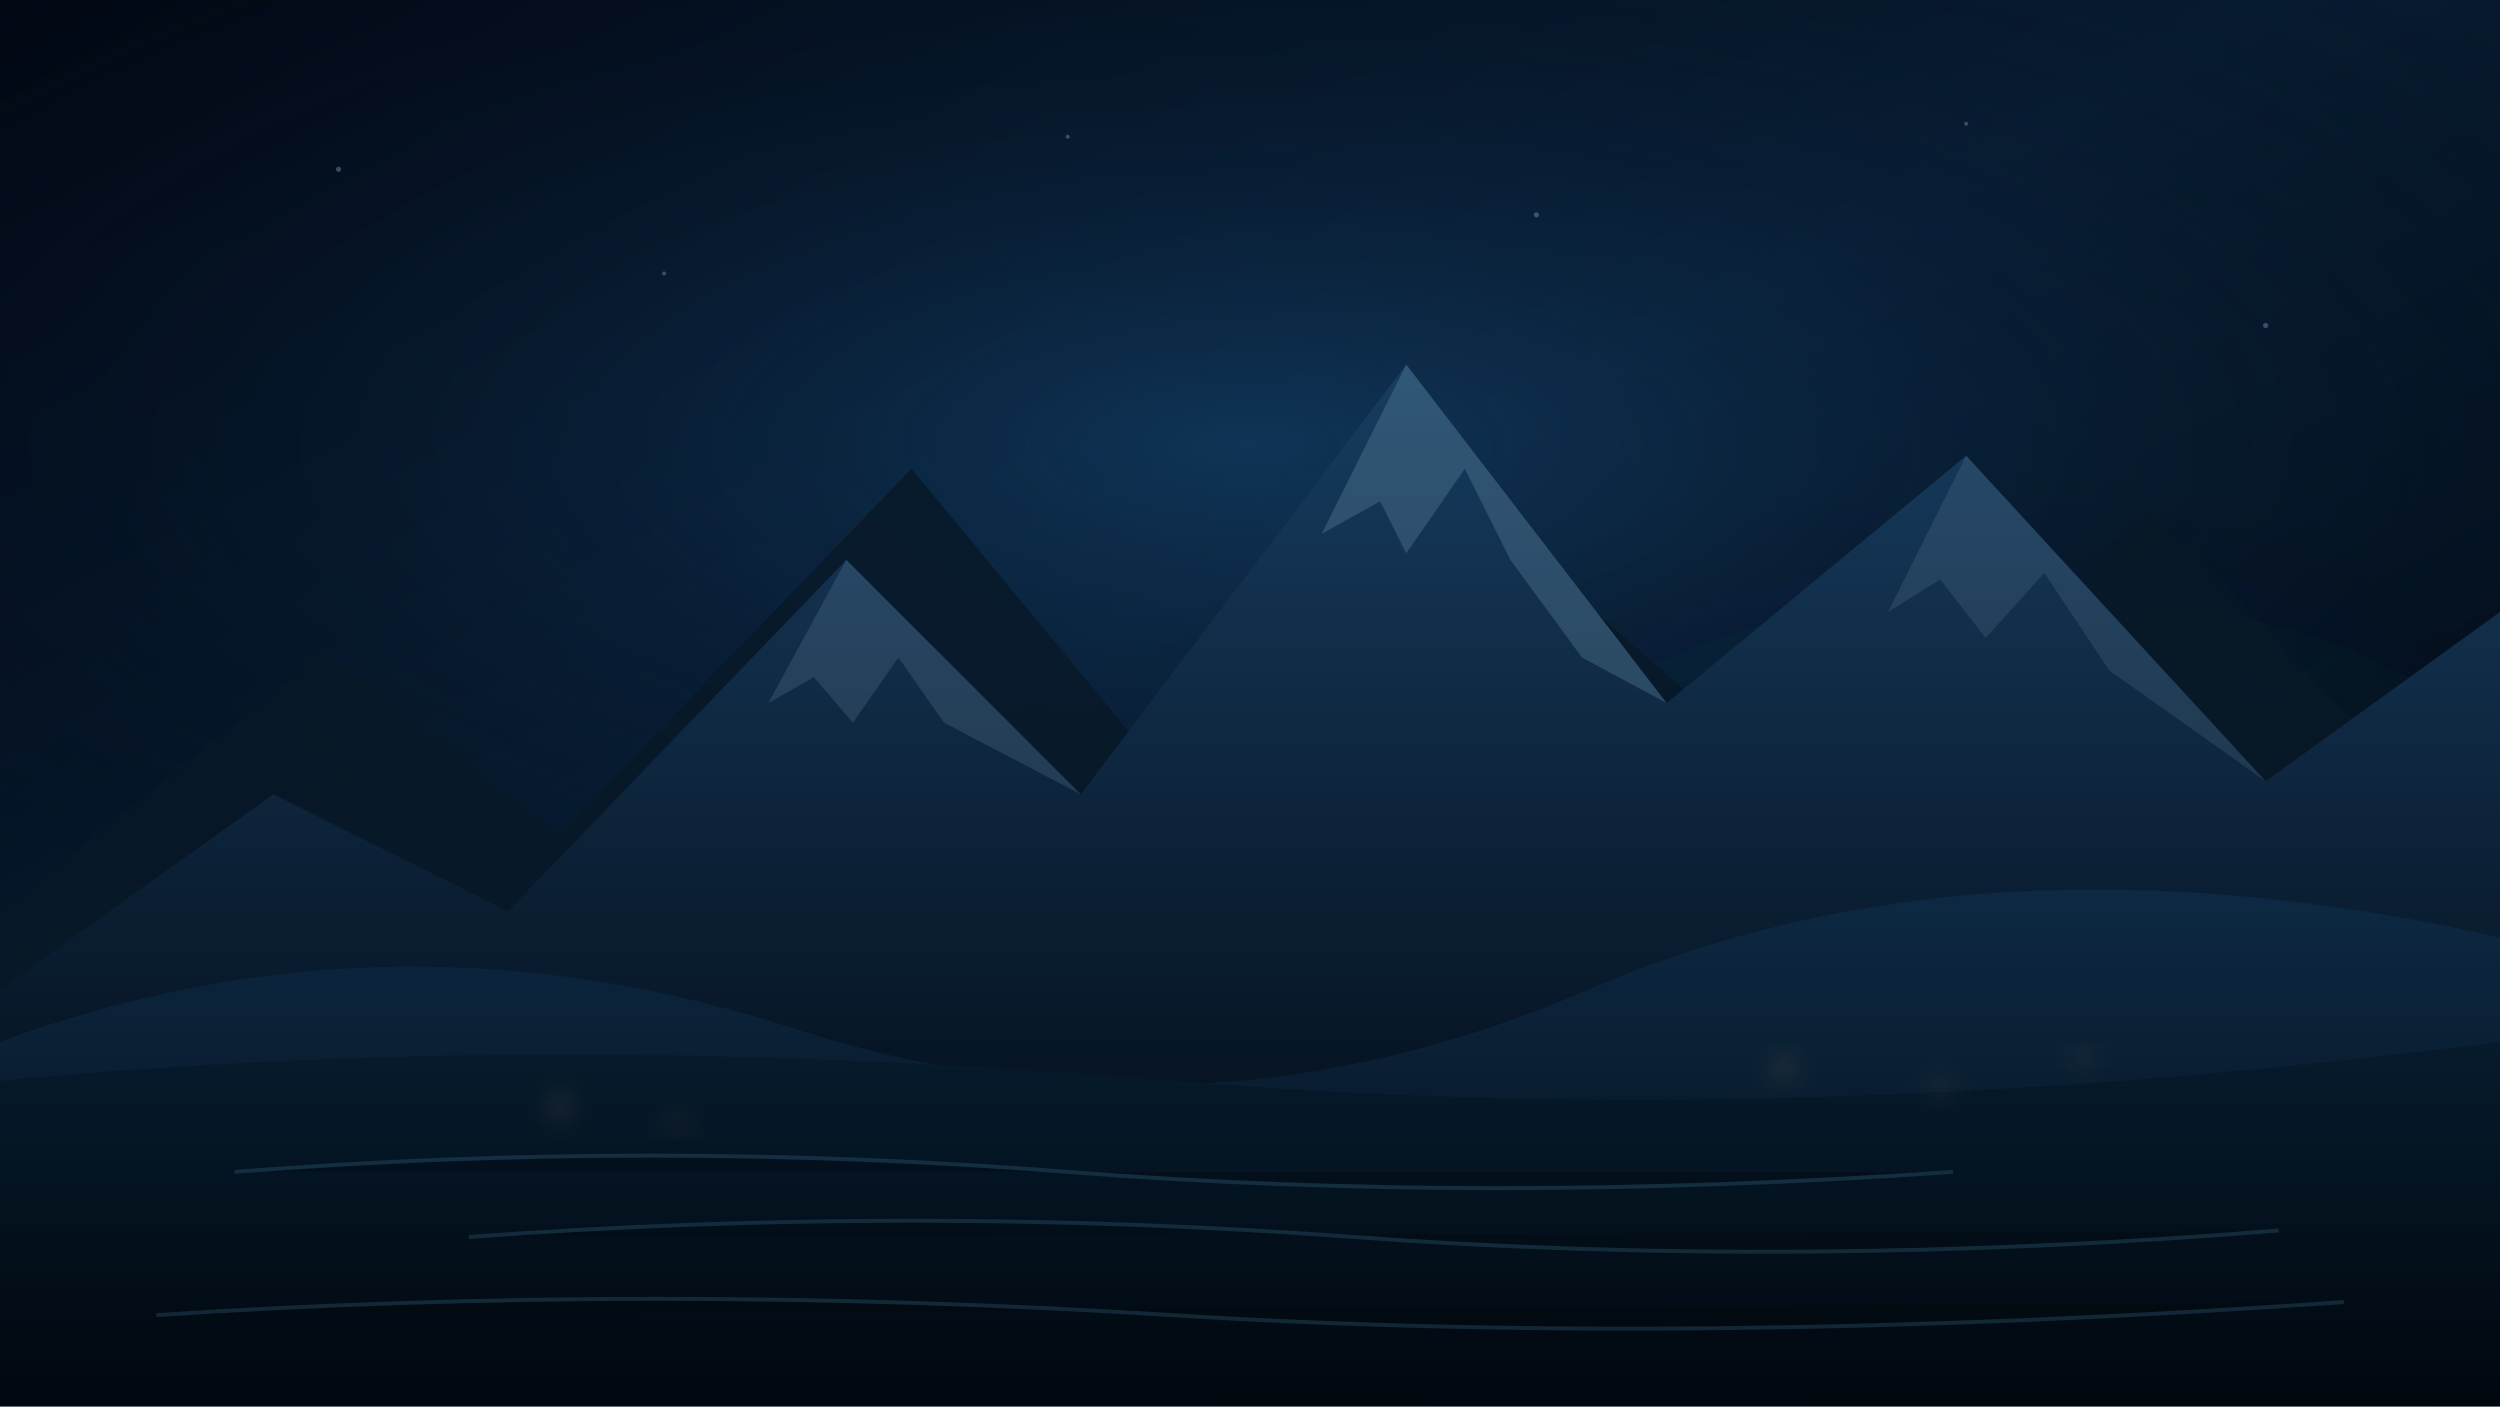
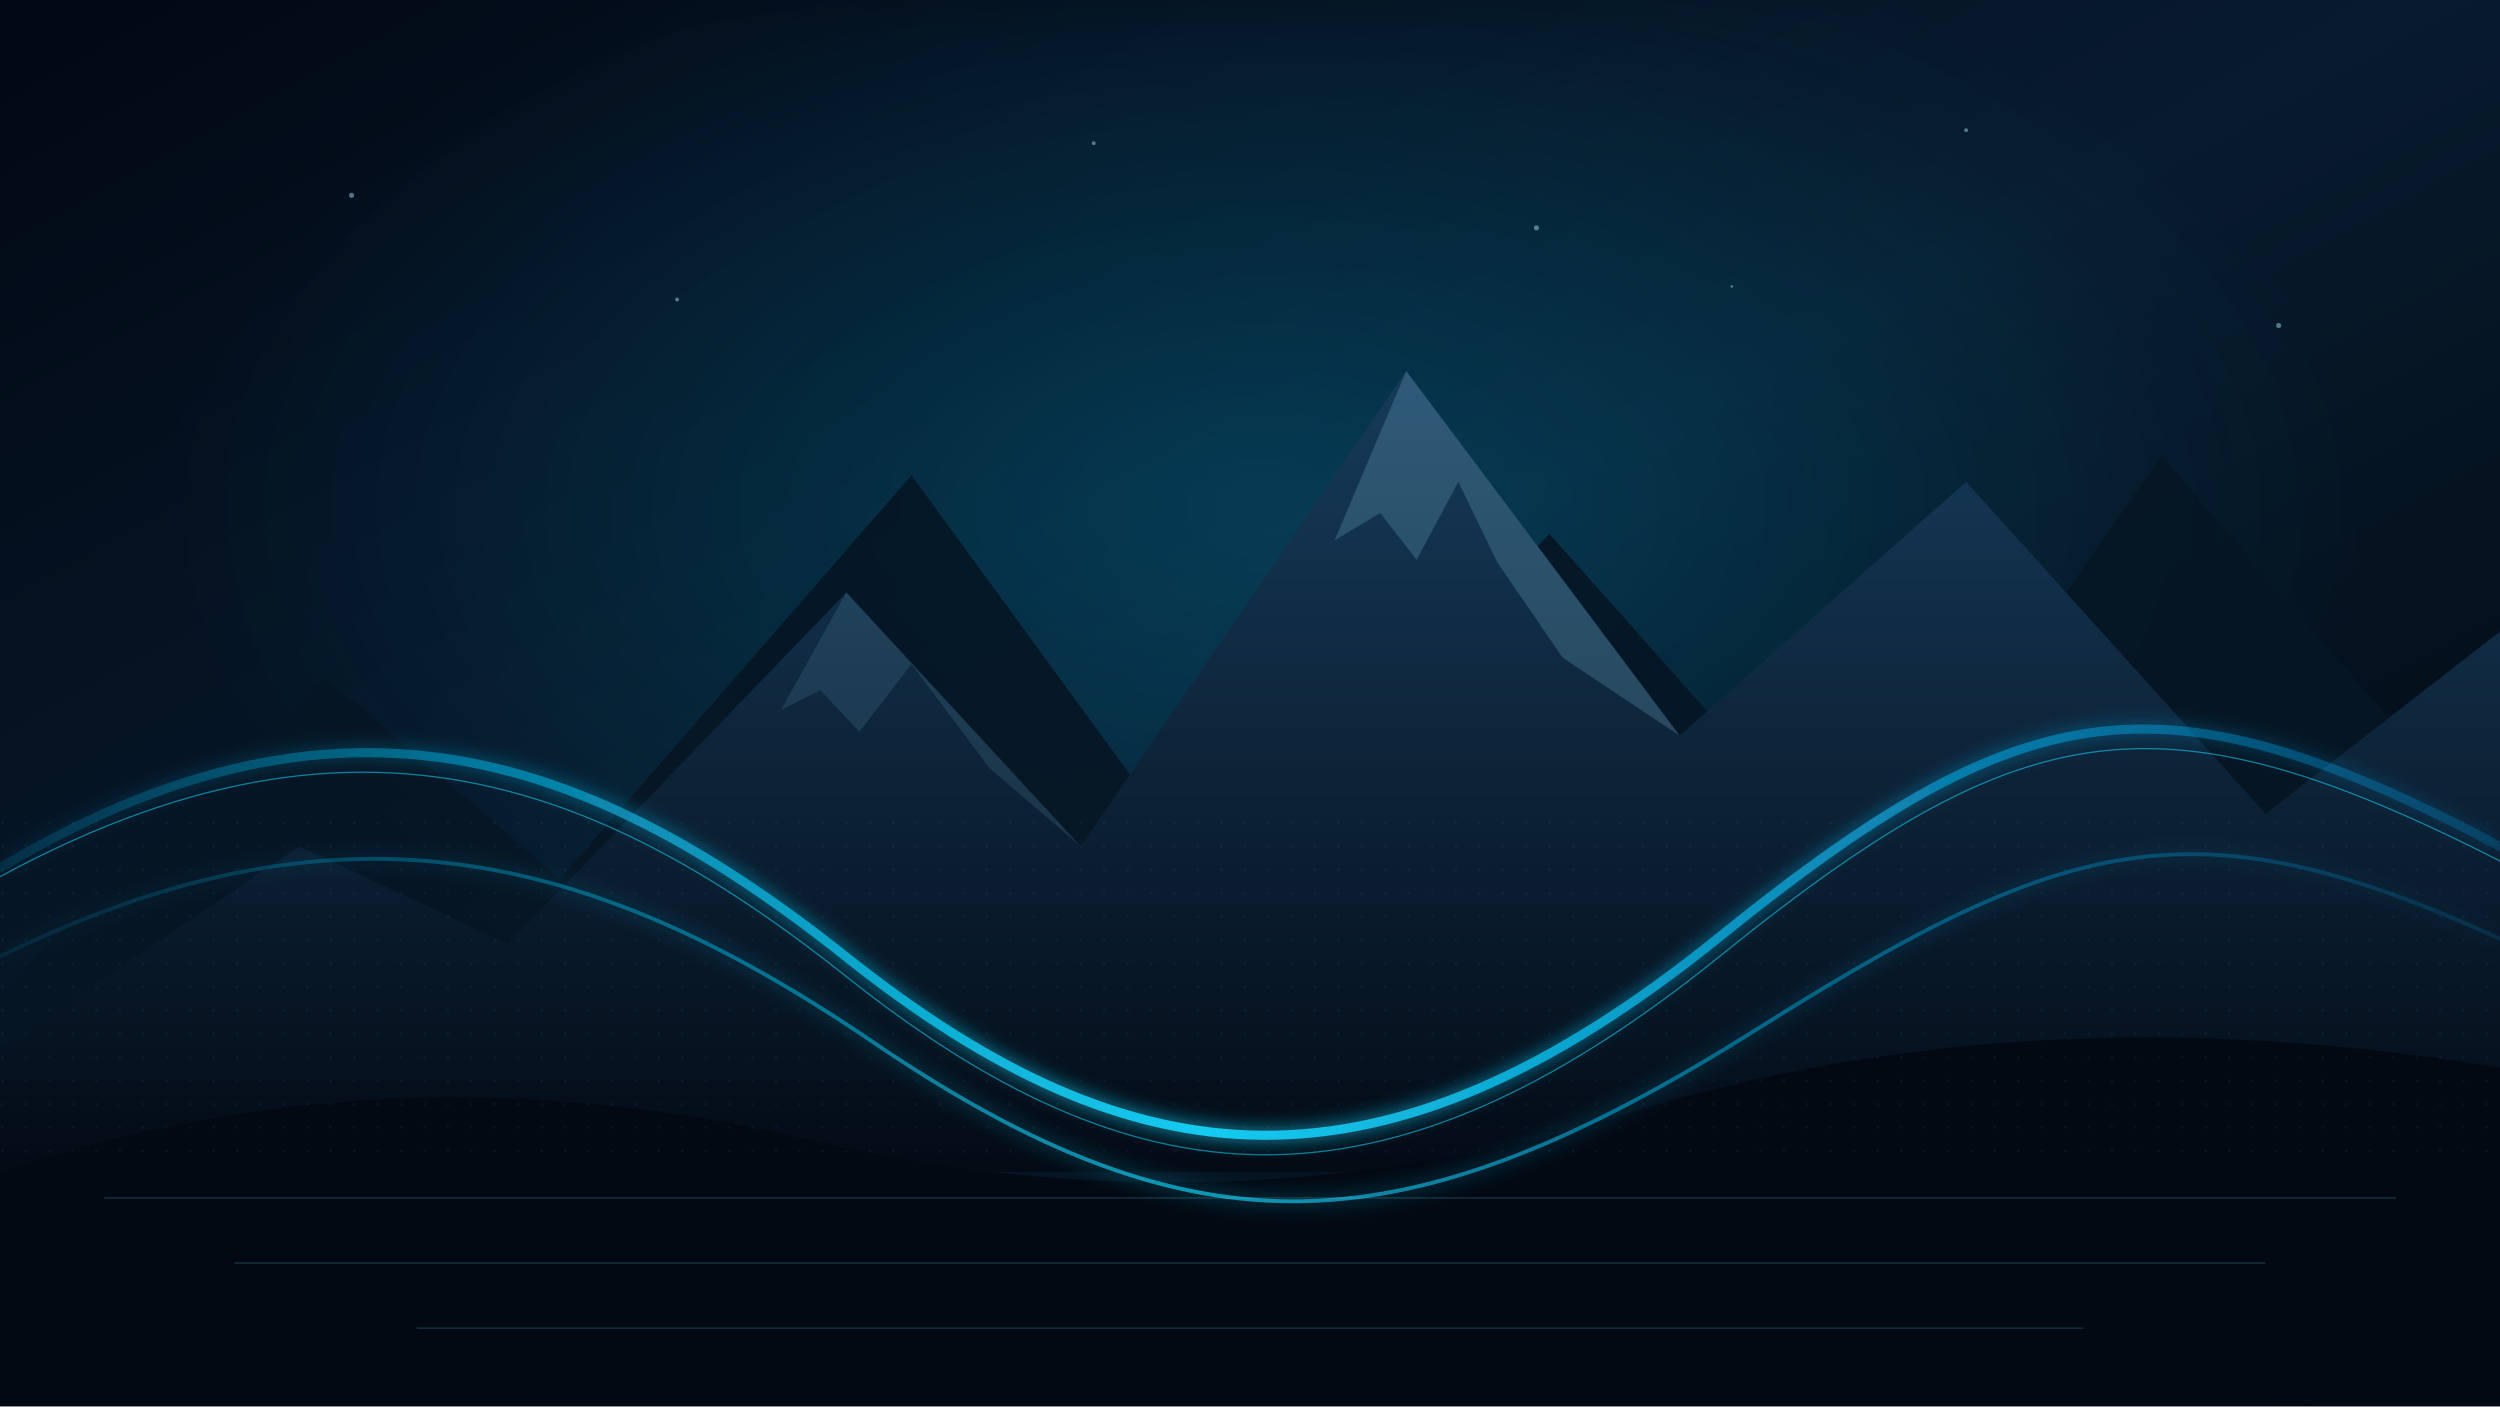
<svg xmlns="http://www.w3.org/2000/svg" width="1920" height="1080" viewBox="0 0 1920 1080" preserveAspectRatio="xMidYMid slice">
  <defs>
-     <linearGradient id="sky" x1="0" y1="0" x2="1" y2="1">
+     <linearGradient id="bg" x1="0" y1="0" x2="1" y2="1">
      <stop stop-color="#020814" />
-       <stop offset=".45" stop-color="#071b31" />
+       <stop offset=".48" stop-color="#071b2d" />
      <stop offset="1" stop-color="#01050b" />
    </linearGradient>
-     <radialGradient id="glow1" cx="50%" cy="45%" r="65%">
-       <stop stop-color="#174b78" stop-opacity=".55" />
-       <stop offset="1" stop-color="#020814" stop-opacity="0" />
+     <radialGradient id="halo">
+       <stop stop-color="#00c8ff" stop-opacity=".20" />
+       <stop offset="1" stop-color="#00c8ff" stop-opacity="0" />
    </radialGradient>
-     <radialGradient id="glow2" cx="50%" cy="50%" r="60%">
-       <stop stop-color="#008b91" stop-opacity=".20" />
-       <stop offset="1" stop-color="#020814" stop-opacity="0" />
-     </radialGradient>
-     <linearGradient id="mountain" x1="0" y1="0" x2="0" y2="1">
-       <stop stop-color="#173d60" />
-       <stop offset="1" stop-color="#061322" />
+     <linearGradient id="wave" x1="0" y1="0" x2="1" y2="0">
+       <stop stop-color="#00bfff" stop-opacity=".05" />
+       <stop offset=".48" stop-color="#16d9ff" stop-opacity=".9" />
+       <stop offset="1" stop-color="#00a8ff" stop-opacity=".12" />
    </linearGradient>
-     <linearGradient id="mountain2" x1="0" y1="0" x2="0" y2="1">
-       <stop stop-color="#0d2943" />
-       <stop offset="1" stop-color="#030b14" />
-     </linearGradient>
-     <linearGradient id="water" x1="0" y1="0" x2="0" y2="1">
-       <stop stop-color="#061b2d" />
-       <stop offset="1" stop-color="#01070e" />
+     <linearGradient id="mount" x1="0" y1="0" x2="0" y2="1">
+       <stop stop-color="#163b5a" />
+       <stop offset="1" stop-color="#030b15" />
    </linearGradient>
    <filter id="blur">
-       <feGaussianBlur stdDeviation="45" />
+       <feGaussianBlur stdDeviation="28" />
    </filter>
-     <filter id="soft">
-       <feGaussianBlur stdDeviation="10" />
+     <filter id="glow">
+       <feGaussianBlur stdDeviation="7" result="b" />
+       <feMerge>
+         <feMergeNode in="b" />
+         <feMergeNode in="SourceGraphic" />
+       </feMerge>
    </filter>
+     <pattern id="dots" width="18" height="18" patternUnits="userSpaceOnUse">
+       <circle cx="2" cy="2" r="1" fill="#45d9ff" opacity=".28" />
+     </pattern>
  </defs>
-   <rect width="1920" height="1080" fill="url(#sky)" />
-   <rect width="1920" height="760" fill="url(#glow1)" />
-   <ellipse cx="1550" cy="700" rx="520" ry="300" fill="url(#glow2)" filter="url(#blur)" />
-   <g fill="#9cc9e8" opacity=".32">
-     <circle cx="260" cy="130" r="2" />
-     <circle cx="510" cy="210" r="1.5" />
-     <circle cx="820" cy="105" r="1.5" />
-     <circle cx="1180" cy="165" r="2" />
-     <circle cx="1510" cy="95" r="1.5" />
-     <circle cx="1740" cy="250" r="2" />
+   <rect width="1920" height="1080" fill="url(#bg)" />
+   <ellipse cx="970" cy="390" rx="850" ry="470" fill="url(#halo)" filter="url(#blur)" />
+   <path d="M0 760 L250 520 430 675 700 365 930 680 1190 410 1430 680 1660 350 1920 650 V880 H0Z" fill="#061523" opacity=".9" />
+   <path d="M0 805 L230 650 390 725 650 455 830 650 1080 285 1290 565 1510 370 1740 625 1920 485 V900 H0Z" fill="url(#mount)" />
+   <path d="M1080 285 L1025 415 1060 394 1088 430 1120 370 1150 432 1200 505 1290 565Z" fill="#8fd7ef" opacity=".20" />
+   <path d="M650 455 L600 545 630 530 660 562 700 510 760 590 830 650Z" fill="#8fd7ef" opacity=".12" />
+   <path d="M0 900 Q300 800 620 875 T1250 855 T1920 820 V1080 H0Z" fill="#020913" />
+   <rect y="620" width="1920" height="270" fill="url(#dots)" opacity=".22" />
+   <g fill="none" stroke="url(#wave)" stroke-linecap="round" filter="url(#glow)">
+     <path d="M-80 720 C220 500 430 560 650 735 S1060 930 1320 720 S1680 510 2010 700" stroke-width="7" />
+     <path d="M-100 790 C210 600 420 630 670 800 S1080 960 1350 790 S1710 610 2020 770" stroke-width="3" opacity=".72" />
  </g>
-   <path d="M0 700 L250 500 L430 640 L700 360 L940 650 L1180 430 L1430 650 L1650 390 L1920 670 V820 H0Z" fill="#071827" opacity=".8" />
-   <path d="M0 760 L210 610 L390 700 L650 430 L830 610 L1080 280 L1280 540 L1510 350 L1740 600 L1920 470 V850 H0Z" fill="url(#mountain)" />
-   <path d="M1080 280 L1015 410 L1060 385 L1080 425 L1125 360 L1160 430 L1215 505 L1280 540Z" fill="#8fb4cf" opacity=".22" />
-   <path d="M650 430 L590 540 L625 520 L655 555 L690 505 L725 555 L830 610Z" fill="#9abbd0" opacity=".16" />
-   <path d="M1510 350 L1450 470 L1490 445 L1525 490 L1570 440 L1620 515 L1740 600Z" fill="#9abbd0" opacity=".13" />
-   <path d="M0 800 Q300 690 610 790 T1220 760 T1920 720 V1080 H0Z" fill="url(#mountain2)" />
-   <path d="M0 830 Q420 790 900 830 T1920 800 V1080 H0Z" fill="url(#water)" />
-   <g opacity=".18" stroke="#5aa5c7" stroke-width="3">
-     <path d="M180 900 Q500 875 820 900 T1500 900" />
-     <path d="M360 950 Q700 925 1040 950 T1750 945" />
-     <path d="M120 1010 Q500 985 900 1010 T1800 1000" />
+   <path d="M-100 735 C220 515 430 575 650 750 S1060 945 1320 735 S1680 525 2020 715" fill="none" stroke="#11d5ff" stroke-width="1" opacity=".55" />
+   <g opacity=".20" stroke="#6adfff" stroke-width="1">
+     <path d="M80 920H1840" />
+     <path d="M180 970H1740" />
+     <path d="M320 1020H1600" />
  </g>
-   <g fill="#f3c77a" opacity=".65" filter="url(#soft)">
-     <circle cx="430" cy="850" r="4" />
-     <circle cx="520" cy="865" r="3" />
-     <circle cx="1370" cy="820" r="4" />
-     <circle cx="1490" cy="835" r="3" />
-     <circle cx="1600" cy="810" r="3" />
+   <g fill="#a9eaff" opacity=".45">
+     <circle cx="270" cy="150" r="2" />
+     <circle cx="520" cy="230" r="1.5" />
+     <circle cx="840" cy="110" r="1.5" />
+     <circle cx="1180" cy="175" r="2" />
+     <circle cx="1510" cy="100" r="1.5" />
+     <circle cx="1750" cy="250" r="2" />
+     <circle cx="1330" cy="220" r="1" />
  </g>
</svg>
